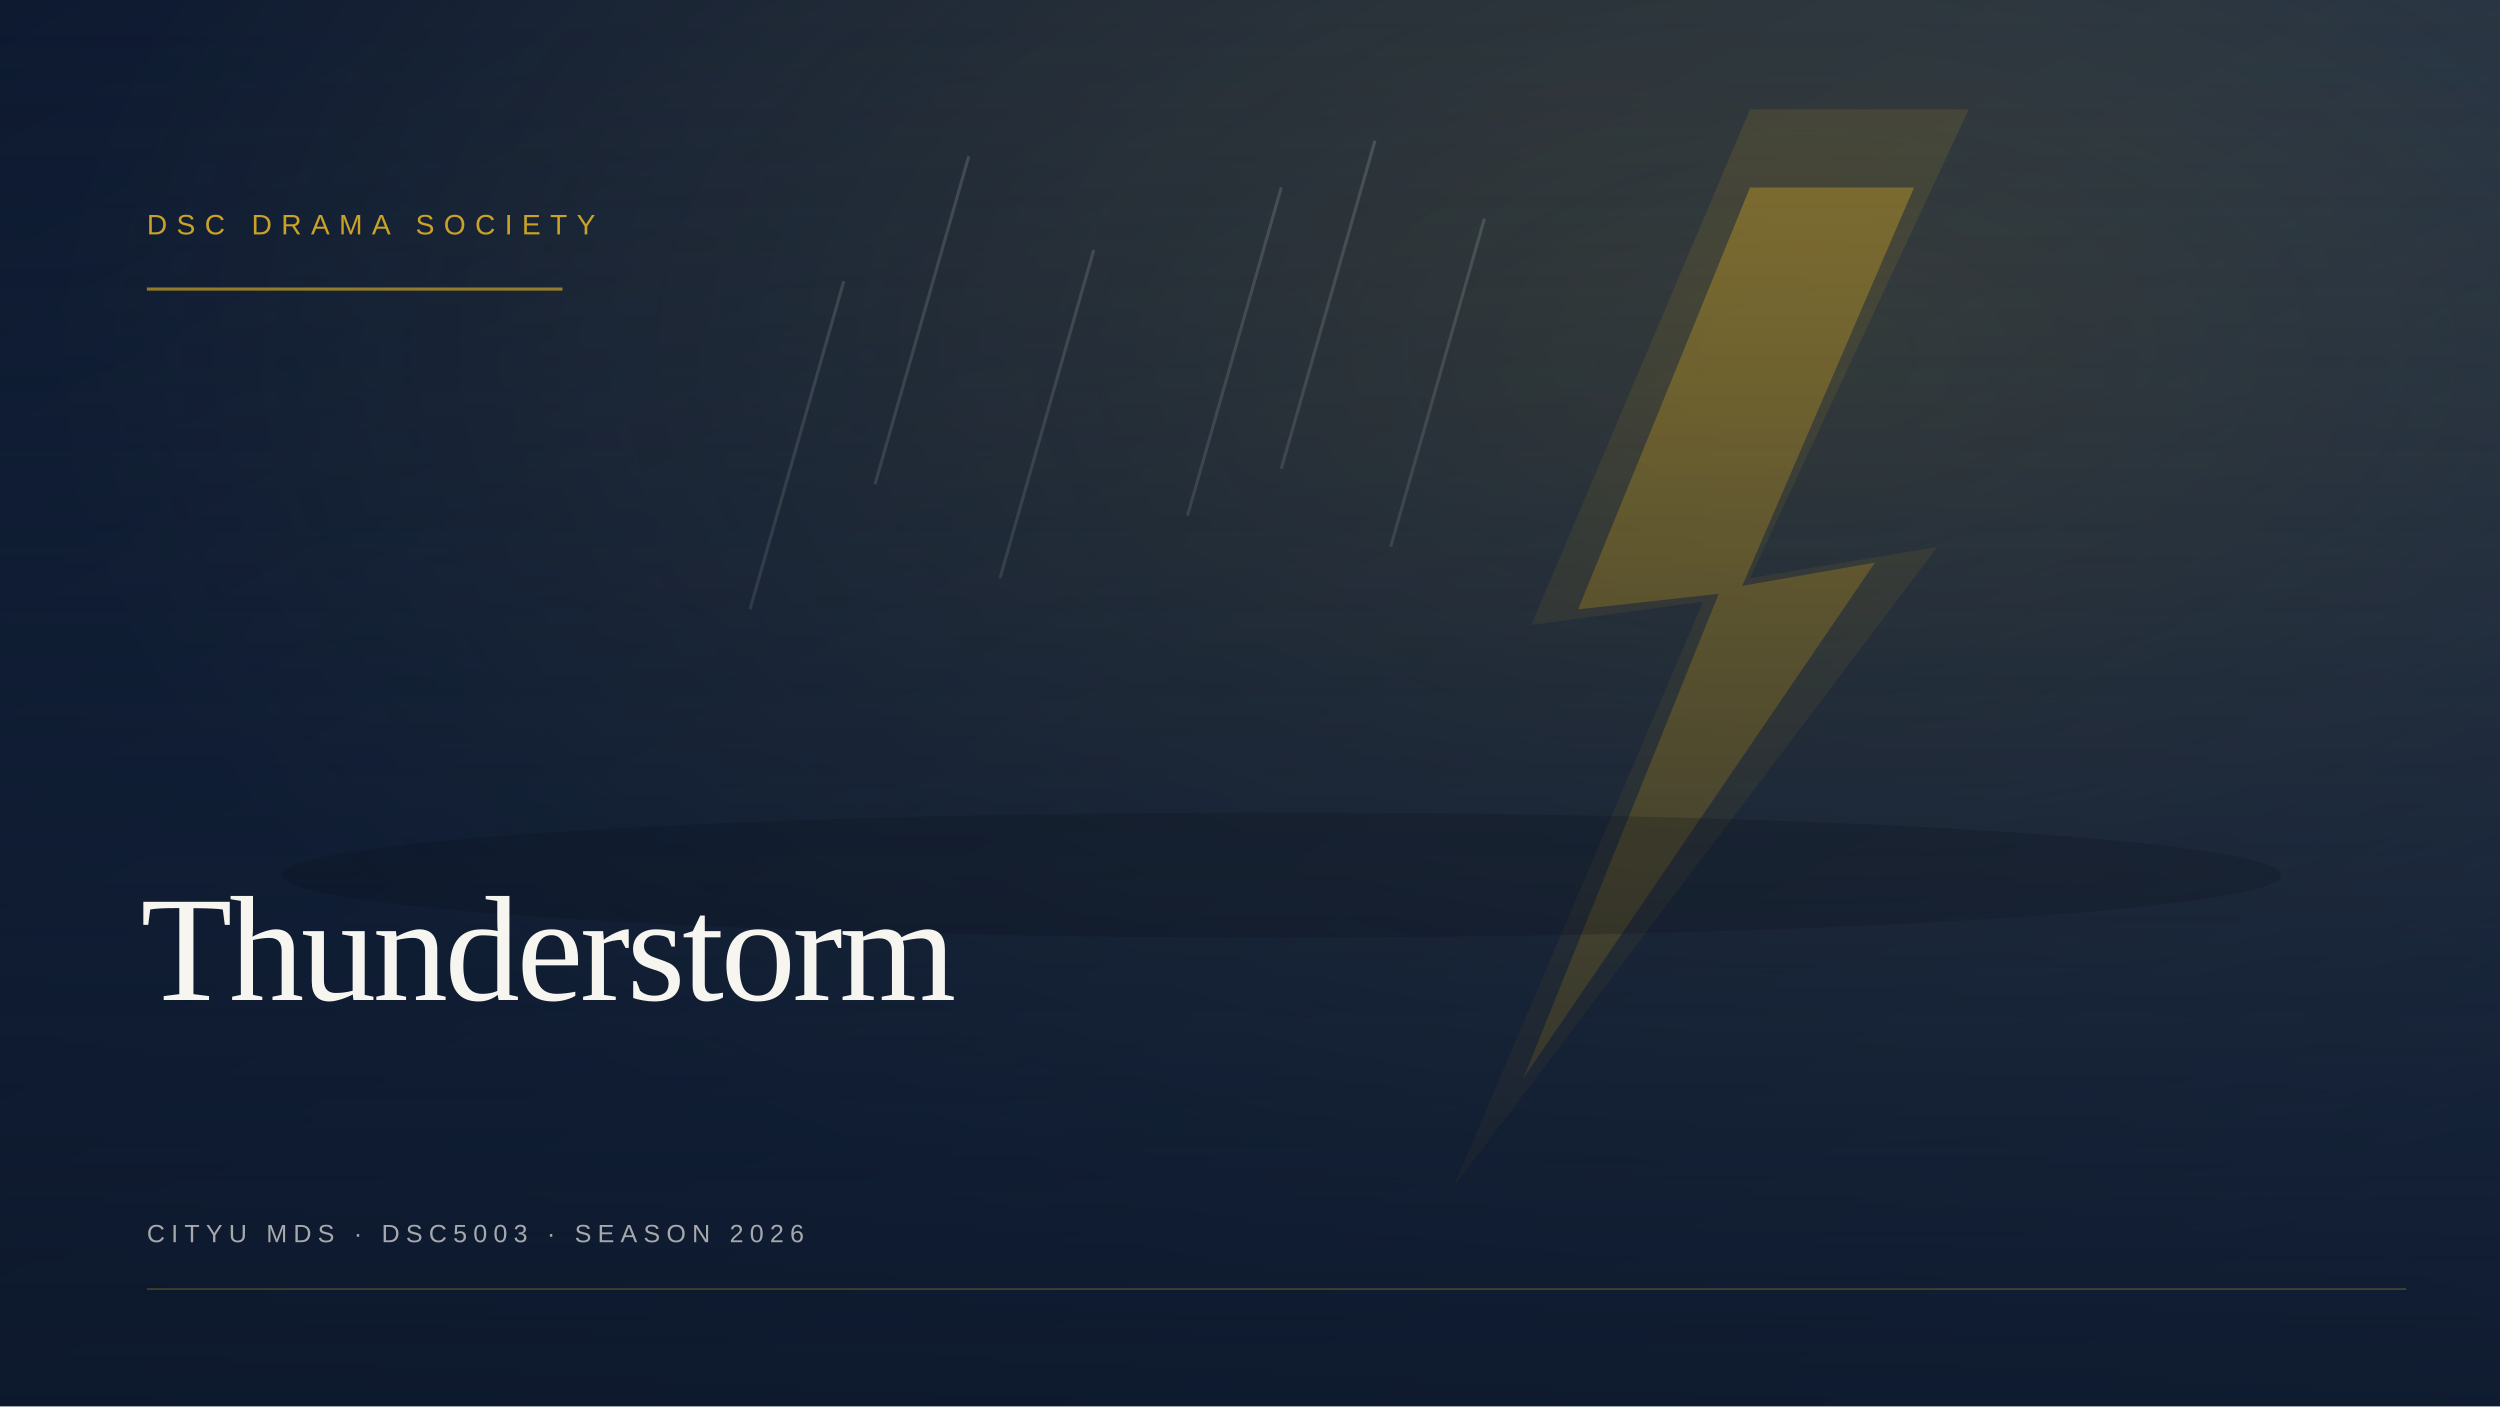
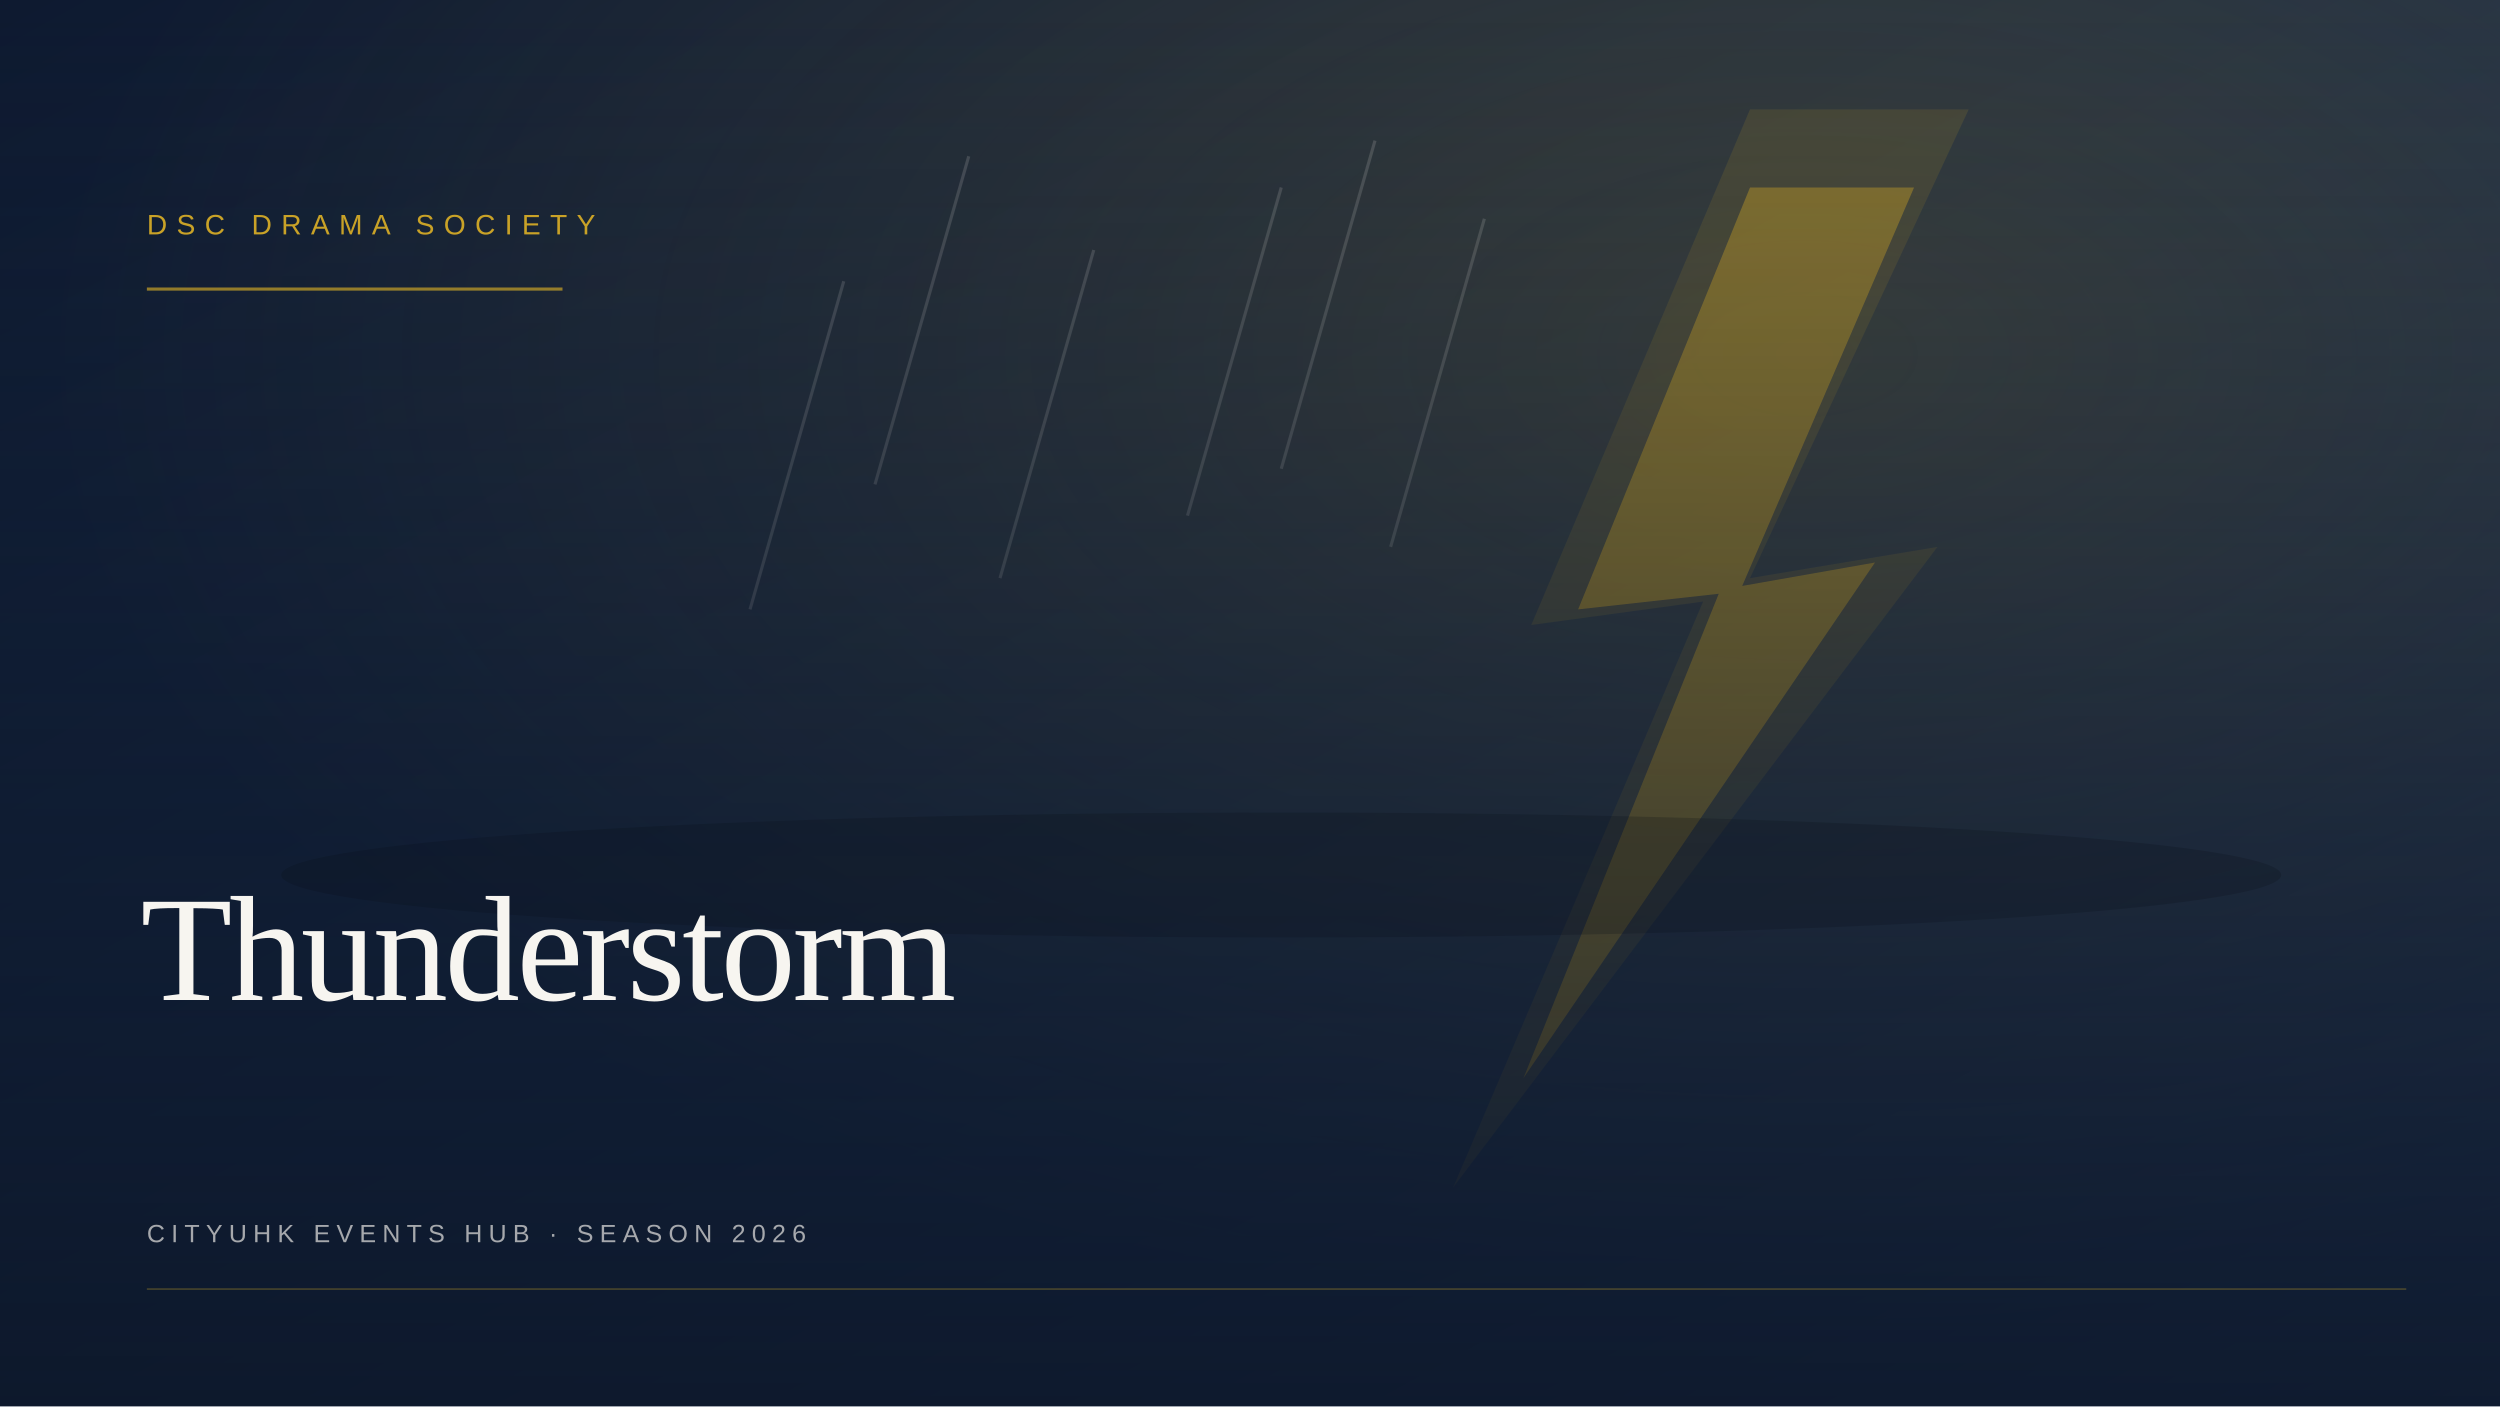
<svg xmlns="http://www.w3.org/2000/svg" width="1600" height="900" viewBox="0 0 1600 900" role="img" aria-label="Thunderstorm">
  <defs>
    <linearGradient id="bg" x1="0" y1="0" x2="1" y2="1">
      <stop offset="0" stop-color="#0E1A30" />
      <stop offset=".55" stop-color="#172A49" />
      <stop offset="1" stop-color="#24395C" />
    </linearGradient>
    <radialGradient id="glow" cx=".72" cy=".25" r=".7">
      <stop offset="0" stop-color="#C9A227" stop-opacity=".22" />
      <stop offset="1" stop-color="#C9A227" stop-opacity="0" />
    </radialGradient>
    <linearGradient id="fade" x1="0" y1="0" x2="0" y2="1">
      <stop offset="0" stop-color="#0B1526" stop-opacity="0" />
      <stop offset="1" stop-color="#0B1526" stop-opacity=".82" />
    </linearGradient>
  </defs>
  <rect width="1600" height="900" fill="url(#bg)" />
  <rect width="1600" height="900" fill="url(#glow)" />
  <g opacity=".9">
    <path d="M1120 70 L980 400 L1090 385 L930 760 L1240 350 L1120 370 L1260 70 Z" fill="#C9A227" opacity=".16" />
    <path d="M1120 120 L1010 390 L1100 380 L975 690 L1200 360 L1115 375 L1225 120 Z" fill="#C9A227" opacity=".55" />
    <g stroke="#F7F5F0" stroke-width="2" opacity=".18">
      <path d="M820 120 L760 330" />
      <path d="M880 90 L820 300" />
      <path d="M950 140 L890 350" />
      <path d="M700 160 L640 370" />
      <path d="M620 100 L560 310" />
      <path d="M540 180 L480 390" />
    </g>
    <ellipse cx="820" cy="560" rx="640" ry="40" fill="#000" opacity=".22" />
  </g>
  <rect width="1600" height="900" fill="url(#fade)" />
  <g font-family="Georgia, 'Times New Roman', serif" fill="#F7F5F0">
    <text x="90" y="640" font-size="96" letter-spacing="-2">
      <tspan x="90" dy="0">Thunderstorm</tspan>
    </text>
  </g>
  <g font-family="'Segoe UI', Arial, sans-serif" fill="#C9A227">
    <text x="94" y="150" font-size="18" letter-spacing="6">DSC DRAMA SOCIETY</text>
-     <text x="94" y="795" font-size="16" letter-spacing="4" fill="#F7F5F0" opacity=".65">CITYU MDS · DSC5003 · SEASON 2026</text>
+     <text x="94" y="795" font-size="16" letter-spacing="4" fill="#F7F5F0" opacity=".65">CITYUHK EVENTS HUB · SEASON 2026</text>
  </g>
  <g stroke="#C9A227" fill="none">
    <path d="M94 185 L360 185" stroke-width="2" opacity=".7" />
    <path d="M94 825 L1540 825" stroke-width="1" opacity=".32" />
  </g>
</svg>
